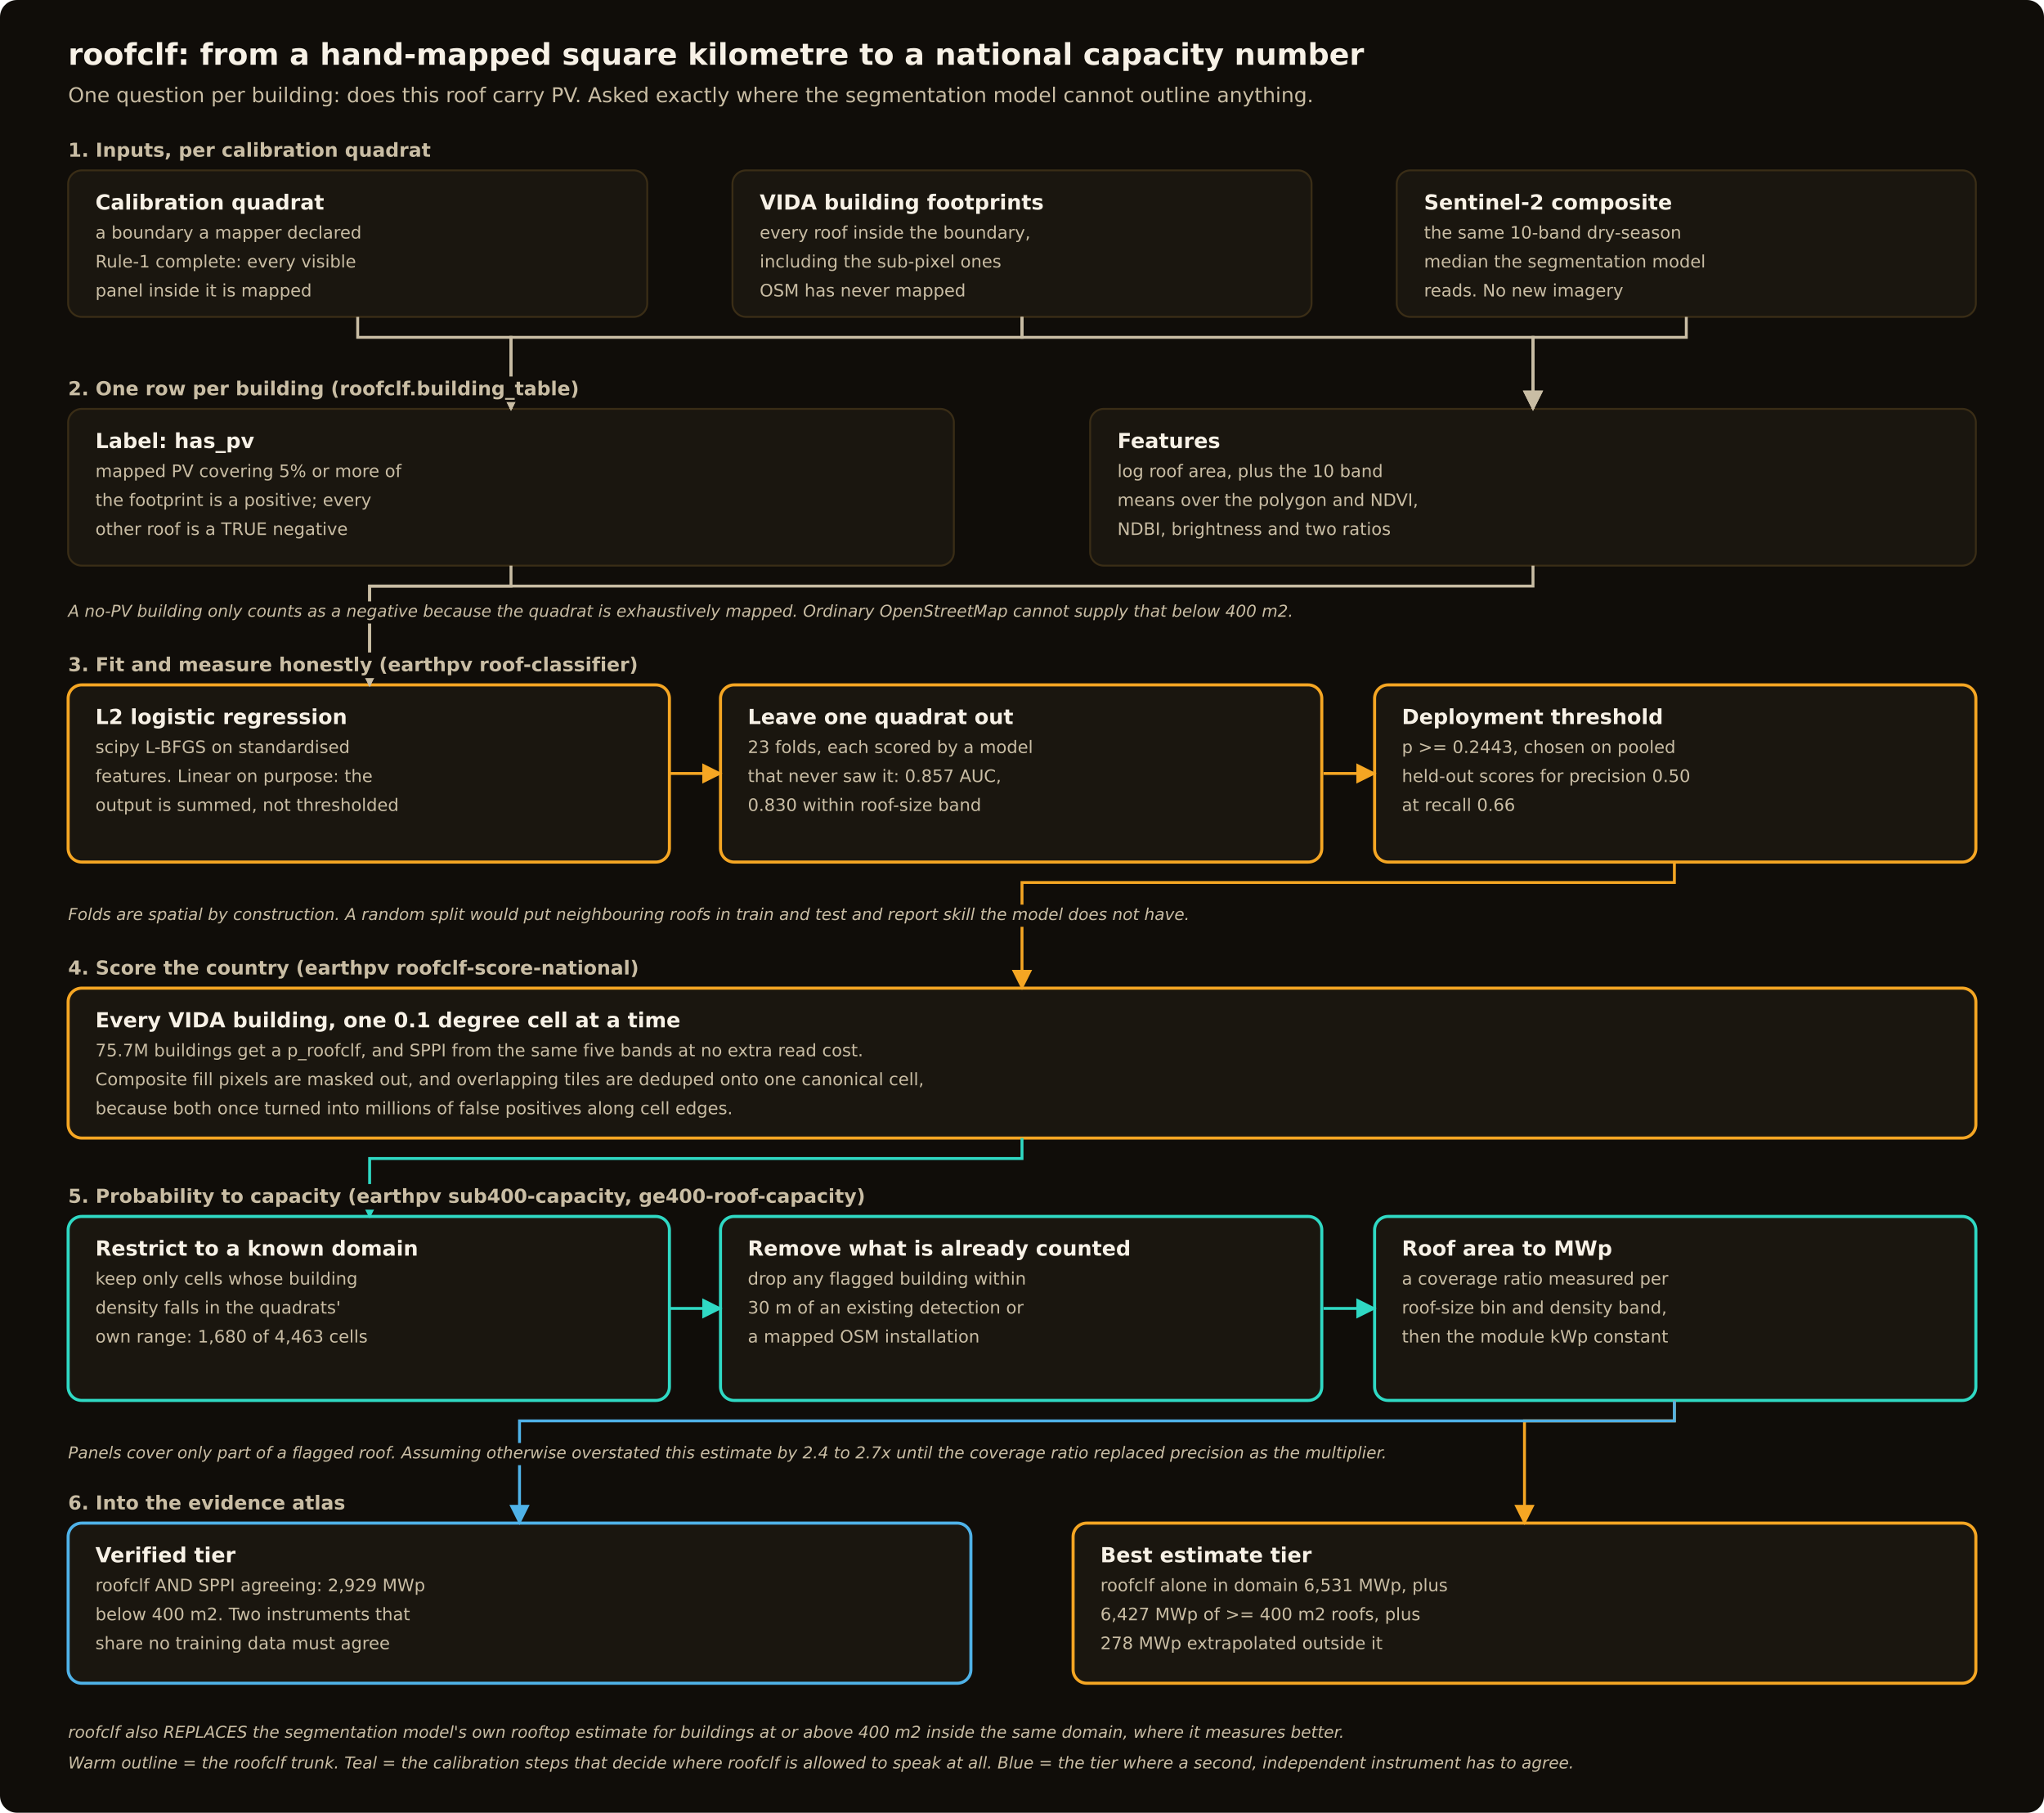
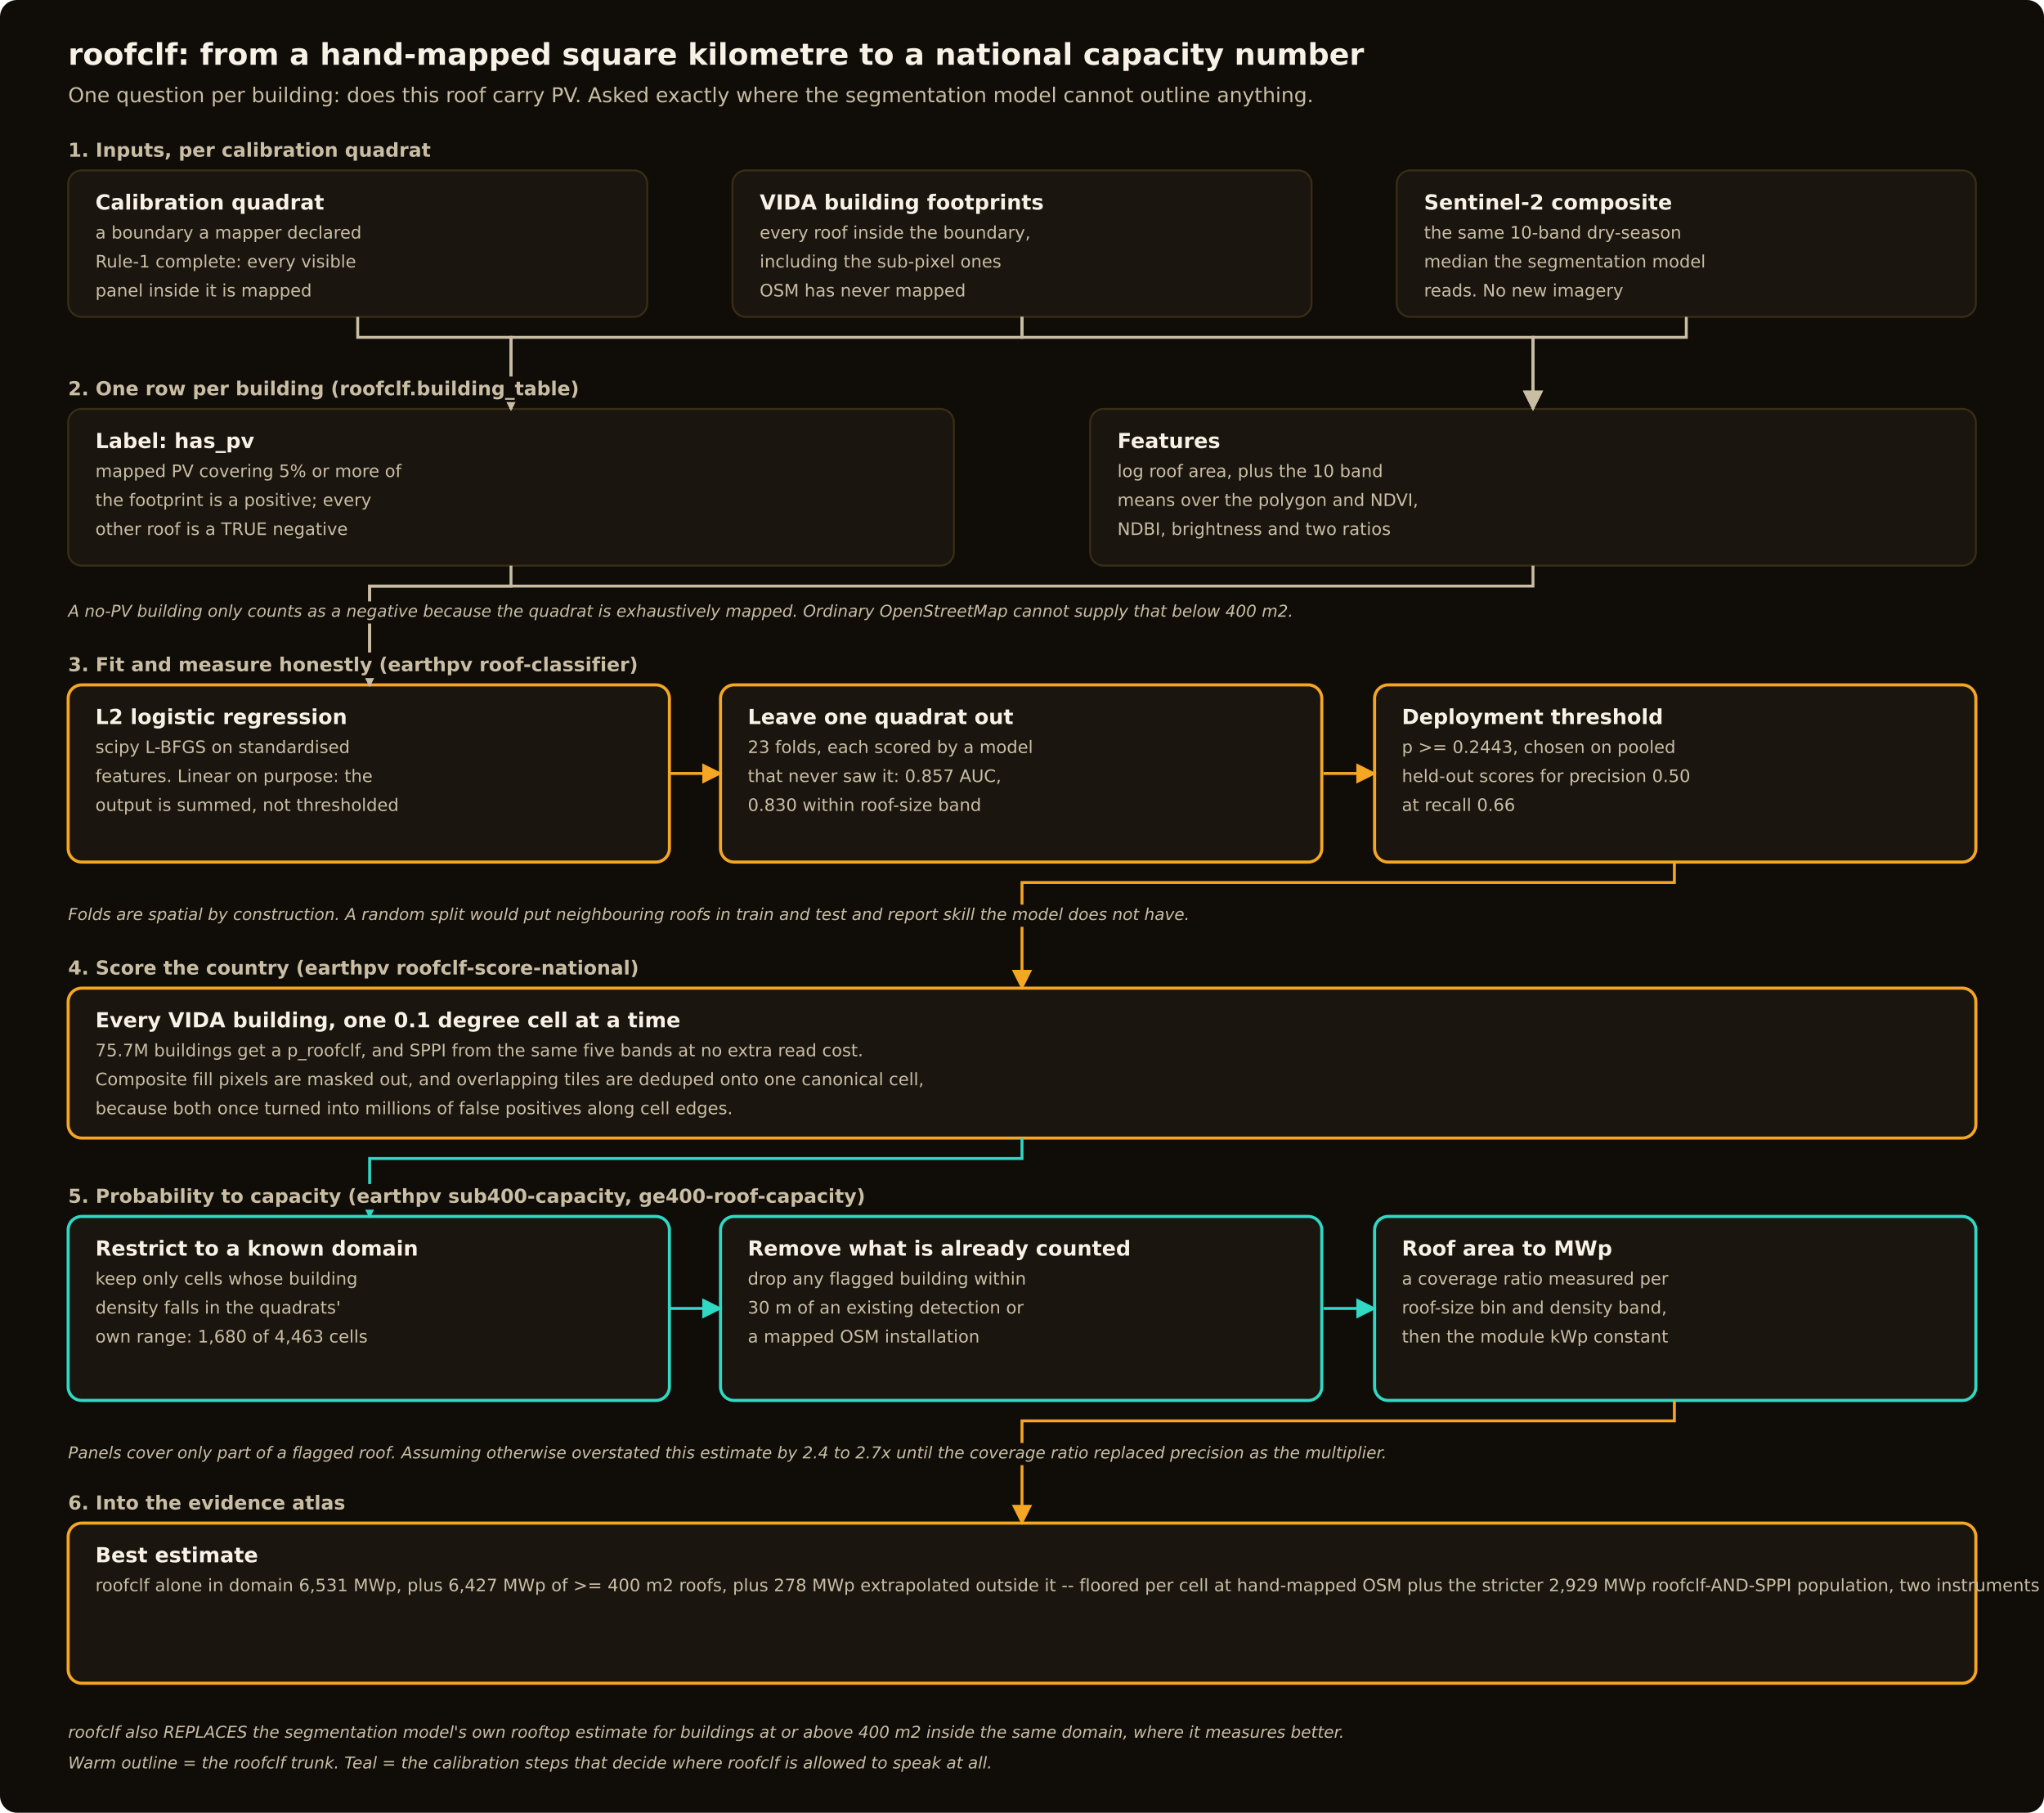
<svg xmlns="http://www.w3.org/2000/svg" width="1200" height="1064" viewBox="0 0 1200 1064" font-family="DejaVu Sans, system-ui, sans-serif">
  <defs>
    <marker id="ah-c9bda4-dark" viewBox="0 0 10 10" refX="9" refY="5" markerWidth="7" markerHeight="7" orient="auto-start-reverse">
      <path d="M0,0 L10,5 L0,10 z" fill="#c9bda4" />
    </marker>
    <marker id="ah-f5a623-dark" viewBox="0 0 10 10" refX="9" refY="5" markerWidth="7" markerHeight="7" orient="auto-start-reverse">
      <path d="M0,0 L10,5 L0,10 z" fill="#f5a623" />
    </marker>
    <marker id="ah-4fb2e8-dark" viewBox="0 0 10 10" refX="9" refY="5" markerWidth="7" markerHeight="7" orient="auto-start-reverse">
      <path d="M0,0 L10,5 L0,10 z" fill="#4fb2e8" />
    </marker>
    <marker id="ah-2fd9c4-dark" viewBox="0 0 10 10" refX="9" refY="5" markerWidth="7" markerHeight="7" orient="auto-start-reverse">
      <path d="M0,0 L10,5 L0,10 z" fill="#2fd9c4" />
    </marker>
  </defs>
  <rect width="1200" height="1064" rx="10" fill="#100d09" />
  <text x="40" y="38" font-size="17.5" font-weight="600" fill="#f7f1e6">roofclf: from a hand-mapped square kilometre to a national capacity number</text>
  <text x="40" y="60" font-size="12" fill="#c9bda4">One question per building: does this roof carry PV. Asked exactly where the segmentation model cannot outline anything.</text>
  <rect x="40" y="100" width="340" height="86" rx="8" fill="#1a160f" stroke="#3a2d16" stroke-width="1.1" />
  <text x="56" y="123" font-size="12.2" font-weight="600" fill="#f7f1e6">Calibration quadrat</text>
  <text x="56" y="140" font-size="10.1" fill="#c9bda4">a boundary a mapper declared</text>
  <text x="56" y="157" font-size="10.1" fill="#c9bda4">Rule-1 complete: every visible</text>
  <text x="56" y="174" font-size="10.1" fill="#c9bda4">panel inside it is mapped</text>
  <rect x="430" y="100" width="340" height="86" rx="8" fill="#1a160f" stroke="#3a2d16" stroke-width="1.1" />
  <text x="446" y="123" font-size="12.2" font-weight="600" fill="#f7f1e6">VIDA building footprints</text>
  <text x="446" y="140" font-size="10.1" fill="#c9bda4">every roof inside the boundary,</text>
  <text x="446" y="157" font-size="10.1" fill="#c9bda4">including the sub-pixel ones</text>
  <text x="446" y="174" font-size="10.1" fill="#c9bda4">OSM has never mapped</text>
  <rect x="820" y="100" width="340" height="86" rx="8" fill="#1a160f" stroke="#3a2d16" stroke-width="1.1" />
  <text x="836" y="123" font-size="12.2" font-weight="600" fill="#f7f1e6">Sentinel-2 composite</text>
  <text x="836" y="140" font-size="10.1" fill="#c9bda4">the same 10-band dry-season</text>
  <text x="836" y="157" font-size="10.1" fill="#c9bda4">median the segmentation model</text>
  <text x="836" y="174" font-size="10.1" fill="#c9bda4">reads. No new imagery</text>
  <rect x="40" y="240" width="520" height="92" rx="8" fill="#1a160f" stroke="#3a2d16" stroke-width="1.1" />
  <text x="56" y="263" font-size="12.2" font-weight="600" fill="#f7f1e6">Label: has_pv</text>
  <text x="56" y="280" font-size="10.1" fill="#c9bda4">mapped PV covering 5% or more of</text>
  <text x="56" y="297" font-size="10.1" fill="#c9bda4">the footprint is a positive; every</text>
  <text x="56" y="314" font-size="10.1" fill="#c9bda4">other roof is a TRUE negative</text>
  <rect x="640" y="240" width="520" height="92" rx="8" fill="#1a160f" stroke="#3a2d16" stroke-width="1.1" />
  <text x="656" y="263" font-size="12.2" font-weight="600" fill="#f7f1e6">Features</text>
  <text x="656" y="280" font-size="10.1" fill="#c9bda4">log roof area, plus the 10 band</text>
  <text x="656" y="297" font-size="10.1" fill="#c9bda4">means over the polygon and NDVI,</text>
  <text x="656" y="314" font-size="10.1" fill="#c9bda4">NDBI, brightness and two ratios</text>
  <rect x="40" y="402" width="353" height="104" rx="8" fill="#1a160f" stroke="#f5a623" stroke-width="1.8" />
  <text x="56" y="425" font-size="12.2" font-weight="600" fill="#f7f1e6">L2 logistic regression</text>
  <text x="56" y="442" font-size="10.1" fill="#c9bda4">scipy L-BFGS on standardised</text>
  <text x="56" y="459" font-size="10.1" fill="#c9bda4">features. Linear on purpose: the</text>
  <text x="56" y="476" font-size="10.1" fill="#c9bda4">output is summed, not thresholded</text>
  <rect x="423" y="402" width="353" height="104" rx="8" fill="#1a160f" stroke="#f5a623" stroke-width="1.8" />
  <text x="439" y="425" font-size="12.2" font-weight="600" fill="#f7f1e6">Leave one quadrat out</text>
  <text x="439" y="442" font-size="10.1" fill="#c9bda4">23 folds, each scored by a model</text>
  <text x="439" y="459" font-size="10.1" fill="#c9bda4">that never saw it: 0.857 AUC,</text>
  <text x="439" y="476" font-size="10.1" fill="#c9bda4">0.830 within roof-size band</text>
  <rect x="807" y="402" width="353" height="104" rx="8" fill="#1a160f" stroke="#f5a623" stroke-width="1.8" />
  <text x="823" y="425" font-size="12.2" font-weight="600" fill="#f7f1e6">Deployment threshold</text>
  <text x="823" y="442" font-size="10.1" fill="#c9bda4">p &gt;= 0.2443, chosen on pooled</text>
  <text x="823" y="459" font-size="10.1" fill="#c9bda4">held-out scores for precision 0.50</text>
  <text x="823" y="476" font-size="10.1" fill="#c9bda4">at recall 0.66</text>
  <rect x="40" y="580" width="1120" height="88" rx="8" fill="#1a160f" stroke="#f5a623" stroke-width="1.8" />
  <text x="56" y="603" font-size="12.2" font-weight="600" fill="#f7f1e6">Every VIDA building, one 0.1 degree cell at a time</text>
  <text x="56" y="620" font-size="10.1" fill="#c9bda4">75.7M buildings get a p_roofclf, and SPPI from the same five bands at no extra read cost.</text>
  <text x="56" y="637" font-size="10.1" fill="#c9bda4">Composite fill pixels are masked out, and overlapping tiles are deduped onto one canonical cell,</text>
  <text x="56" y="654" font-size="10.1" fill="#c9bda4">because both once turned into millions of false positives along cell edges.</text>
  <rect x="40" y="714" width="353" height="108" rx="8" fill="#1a160f" stroke="#2fd9c4" stroke-width="1.8" />
  <text x="56" y="737" font-size="12.2" font-weight="600" fill="#f7f1e6">Restrict to a known domain</text>
  <text x="56" y="754" font-size="10.1" fill="#c9bda4">keep only cells whose building</text>
  <text x="56" y="771" font-size="10.1" fill="#c9bda4">density falls in the quadrats'</text>
  <text x="56" y="788" font-size="10.1" fill="#c9bda4">own range: 1,680 of 4,463 cells</text>
  <rect x="423" y="714" width="353" height="108" rx="8" fill="#1a160f" stroke="#2fd9c4" stroke-width="1.8" />
  <text x="439" y="737" font-size="12.2" font-weight="600" fill="#f7f1e6">Remove what is already counted</text>
  <text x="439" y="754" font-size="10.1" fill="#c9bda4">drop any flagged building within</text>
  <text x="439" y="771" font-size="10.1" fill="#c9bda4">30 m of an existing detection or</text>
  <text x="439" y="788" font-size="10.1" fill="#c9bda4">a mapped OSM installation</text>
  <rect x="807" y="714" width="353" height="108" rx="8" fill="#1a160f" stroke="#2fd9c4" stroke-width="1.8" />
  <text x="823" y="737" font-size="12.2" font-weight="600" fill="#f7f1e6">Roof area to MWp</text>
  <text x="823" y="754" font-size="10.1" fill="#c9bda4">a coverage ratio measured per</text>
  <text x="823" y="771" font-size="10.1" fill="#c9bda4">roof-size bin and density band,</text>
  <text x="823" y="788" font-size="10.1" fill="#c9bda4">then the module kWp constant</text>
-   <rect x="40" y="894" width="530" height="94" rx="8" fill="#1a160f" stroke="#4fb2e8" stroke-width="1.8" />
-   <text x="56" y="917" font-size="12.2" font-weight="600" fill="#f7f1e6">Verified tier</text>
-   <text x="56" y="934" font-size="10.1" fill="#c9bda4">roofclf AND SPPI agreeing: 2,929 MWp</text>
-   <text x="56" y="951" font-size="10.1" fill="#c9bda4">below 400 m2. Two instruments that</text>
-   <text x="56" y="968" font-size="10.1" fill="#c9bda4">share no training data must agree</text>
-   <rect x="630" y="894" width="530" height="94" rx="8" fill="#1a160f" stroke="#f5a623" stroke-width="1.8" />
-   <text x="646" y="917" font-size="12.2" font-weight="600" fill="#f7f1e6">Best estimate tier</text>
-   <text x="646" y="934" font-size="10.1" fill="#c9bda4">roofclf alone in domain 6,531 MWp, plus</text>
-   <text x="646" y="951" font-size="10.1" fill="#c9bda4">6,427 MWp of &gt;= 400 m2 roofs, plus</text>
-   <text x="646" y="968" font-size="10.1" fill="#c9bda4">278 MWp extrapolated outside it</text>
+   <rect x="40" y="894" width="1120" height="94" rx="8" fill="#1a160f" stroke="#f5a623" stroke-width="1.8" />
+   <text x="56" y="917" font-size="12.2" font-weight="600" fill="#f7f1e6">Best estimate</text>
+   <text x="56" y="934" font-size="10.1" fill="#c9bda4">roofclf alone in domain 6,531 MWp, plus 6,427 MWp of &gt;= 400 m2 roofs, plus 278 MWp extrapolated outside it -- floored per cell at hand-mapped OSM plus the stricter 2,929 MWp roofclf-AND-SPPI population, two instruments that share no training data</text>
  <path d="M210,186 V198 H300 V240" stroke="#c9bda4" stroke-width="1.7" fill="none" marker-end="url(#ah-c9bda4-dark)" />
  <path d="M600,186 V198 H300 V240" stroke="#c9bda4" stroke-width="1.7" fill="none" marker-end="url(#ah-c9bda4-dark)" />
  <path d="M600,186 V198 H900 V240" stroke="#c9bda4" stroke-width="1.7" fill="none" marker-end="url(#ah-c9bda4-dark)" />
  <path d="M990,186 V198 H900 V240" stroke="#c9bda4" stroke-width="1.7" fill="none" marker-end="url(#ah-c9bda4-dark)" />
  <path d="M300,332 V344 H217 V402" stroke="#c9bda4" stroke-width="1.7" fill="none" marker-end="url(#ah-c9bda4-dark)" />
  <path d="M900,332 V344 H217 V402" stroke="#c9bda4" stroke-width="1.7" fill="none" marker-end="url(#ah-c9bda4-dark)" />
  <path d="M393,454 H423" stroke="#f5a623" stroke-width="1.7" fill="none" marker-end="url(#ah-f5a623-dark)" />
  <path d="M777,454 H807" stroke="#f5a623" stroke-width="1.7" fill="none" marker-end="url(#ah-f5a623-dark)" />
  <path d="M983,506 V518 H600 V580" stroke="#f5a623" stroke-width="1.7" fill="none" marker-end="url(#ah-f5a623-dark)" />
  <path d="M600,668 V680 H217 V714" stroke="#2fd9c4" stroke-width="1.7" fill="none" marker-end="url(#ah-2fd9c4-dark)" />
  <path d="M393,768 H423" stroke="#2fd9c4" stroke-width="1.7" fill="none" marker-end="url(#ah-2fd9c4-dark)" />
  <path d="M777,768 H807" stroke="#2fd9c4" stroke-width="1.7" fill="none" marker-end="url(#ah-2fd9c4-dark)" />
-   <path d="M983,822 V834 H895 V894" stroke="#f5a623" stroke-width="1.7" fill="none" marker-end="url(#ah-f5a623-dark)" />
-   <path d="M983,822 V834 H305 V894" stroke="#4fb2e8" stroke-width="1.7" fill="none" marker-end="url(#ah-4fb2e8-dark)" />
+   <path d="M983,822 V834 H600 V894" stroke="#f5a623" stroke-width="1.7" fill="none" marker-end="url(#ah-f5a623-dark)" />
  <rect x="36" y="81" width="207" height="15" fill="#100d09" />
  <text x="40" y="92" font-size="11.3" font-weight="600" fill="#c9bda4">1. Inputs, per calibration quadrat</text>
  <rect x="36" y="221" width="293" height="15" fill="#100d09" />
  <text x="40" y="232" font-size="11.3" font-weight="600" fill="#c9bda4">2. One row per building (roofclf.building_table)</text>
  <rect x="36" y="353" width="736" height="13" fill="#100d09" />
  <text x="40" y="362" font-size="9.6" font-style="italic" fill="#c9bda4">A no-PV building only counts as a negative because the quadrat is exhaustively mapped. Ordinary OpenStreetMap cannot supply that below 400 m2.</text>
  <rect x="36" y="383" width="323" height="15" fill="#100d09" />
  <text x="40" y="394" font-size="11.3" font-weight="600" fill="#c9bda4">3. Fit and measure honestly (earthpv roof-classifier)</text>
  <rect x="36" y="531" width="715" height="13" fill="#100d09" />
  <text x="40" y="540" font-size="9.6" font-style="italic" fill="#c9bda4">Folds are spatial by construction. A random split would put neighbouring roofs in train and test and report skill the model does not have.</text>
  <rect x="36" y="561" width="323" height="15" fill="#100d09" />
  <text x="40" y="572" font-size="11.3" font-weight="600" fill="#c9bda4">4. Score the country (earthpv roofclf-score-national)</text>
  <rect x="36" y="695" width="445" height="15" fill="#100d09" />
  <text x="40" y="706" font-size="11.3" font-weight="600" fill="#c9bda4">5. Probability to capacity (earthpv sub400-capacity, ge400-roof-capacity)</text>
  <rect x="36" y="847" width="845" height="13" fill="#100d09" />
  <text x="40" y="856" font-size="9.6" font-style="italic" fill="#c9bda4">Panels cover only part of a flagged roof. Assuming otherwise overstated this estimate by 2.4 to 2.7x until the coverage ratio replaced precision as the multiplier.</text>
  <rect x="36" y="875" width="159" height="15" fill="#100d09" />
  <text x="40" y="886" font-size="11.3" font-weight="600" fill="#c9bda4">6. Into the evidence atlas</text>
  <rect x="36" y="1011" width="778" height="13" fill="#100d09" />
  <text x="40" y="1020" font-size="9.6" font-style="italic" fill="#c9bda4">roofclf also REPLACES the segmentation model's own rooftop estimate for buildings at or above 400 m2 inside the same domain, where it measures better.</text>
-   <rect x="36" y="1029" width="959" height="13" fill="#100d09" />
-   <text x="40" y="1038" font-size="9.6" font-style="italic" fill="#c9bda4">Warm outline = the roofclf trunk. Teal = the calibration steps that decide where roofclf is allowed to speak at all. Blue = the tier where a second, independent instrument has to agree.</text>
+   <rect x="36" y="1029" width="601" height="13" fill="#100d09" />
+   <text x="40" y="1038" font-size="9.6" font-style="italic" fill="#c9bda4">Warm outline = the roofclf trunk. Teal = the calibration steps that decide where roofclf is allowed to speak at all.</text>
</svg>
